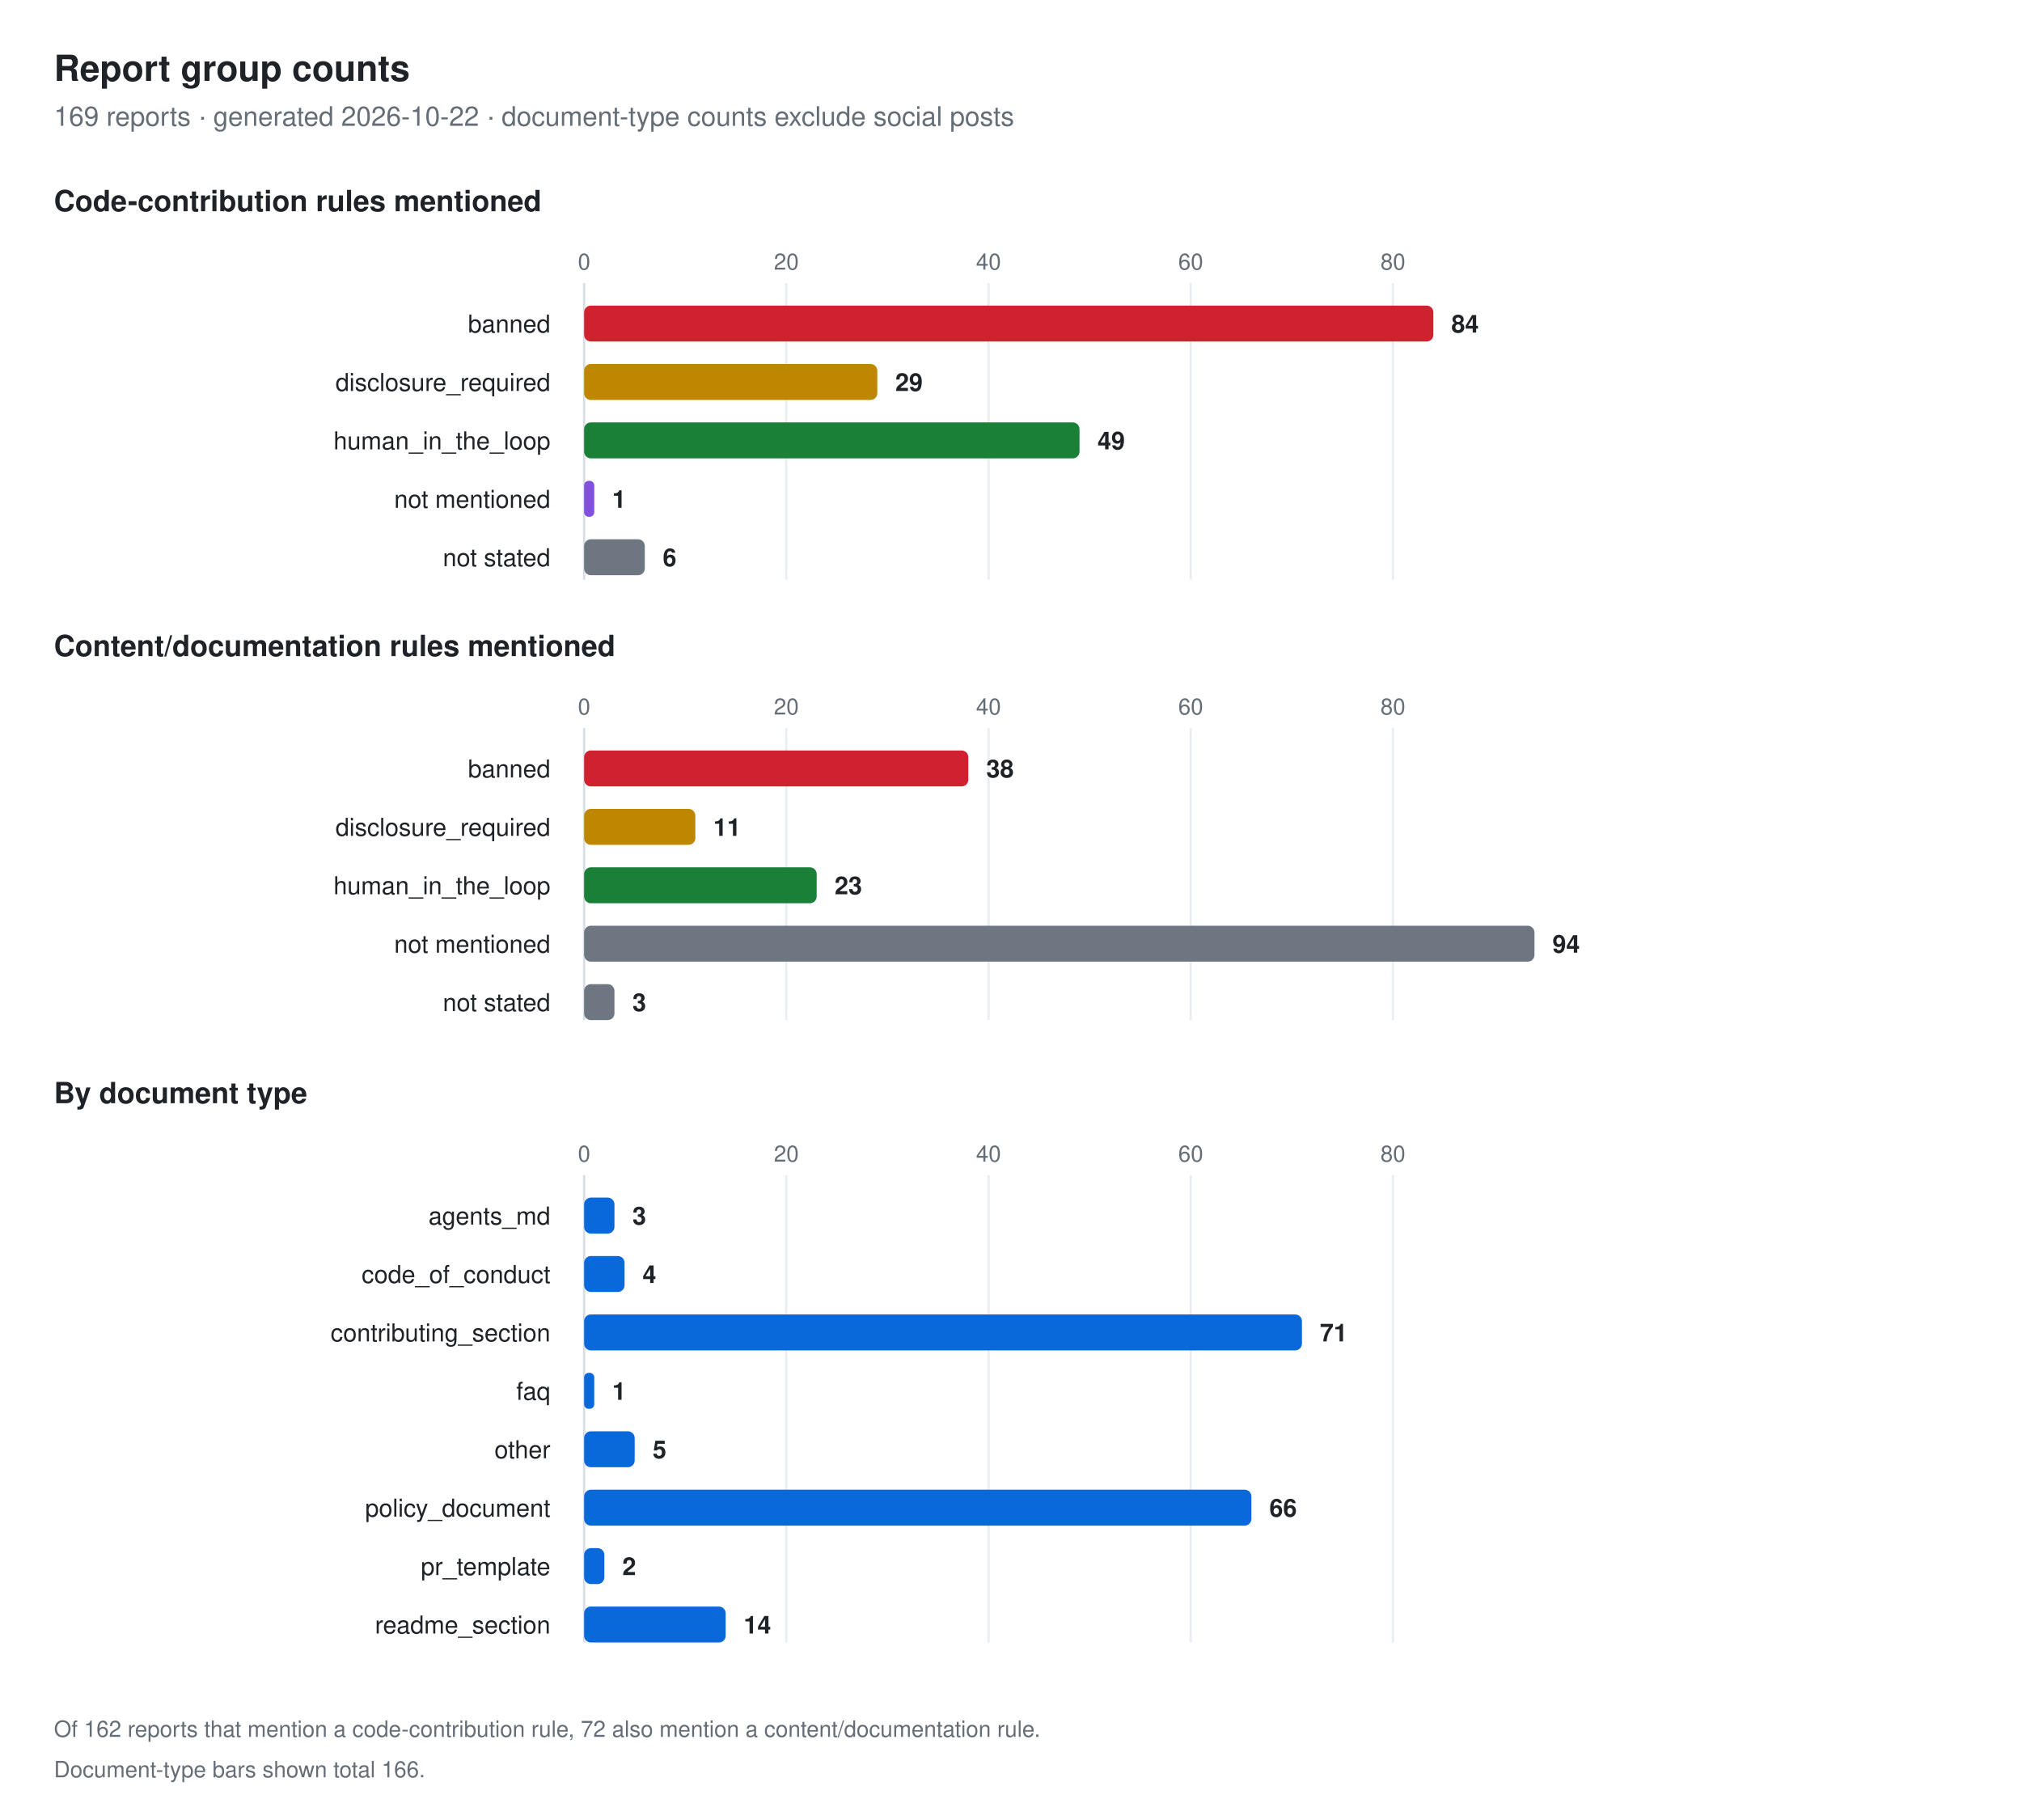
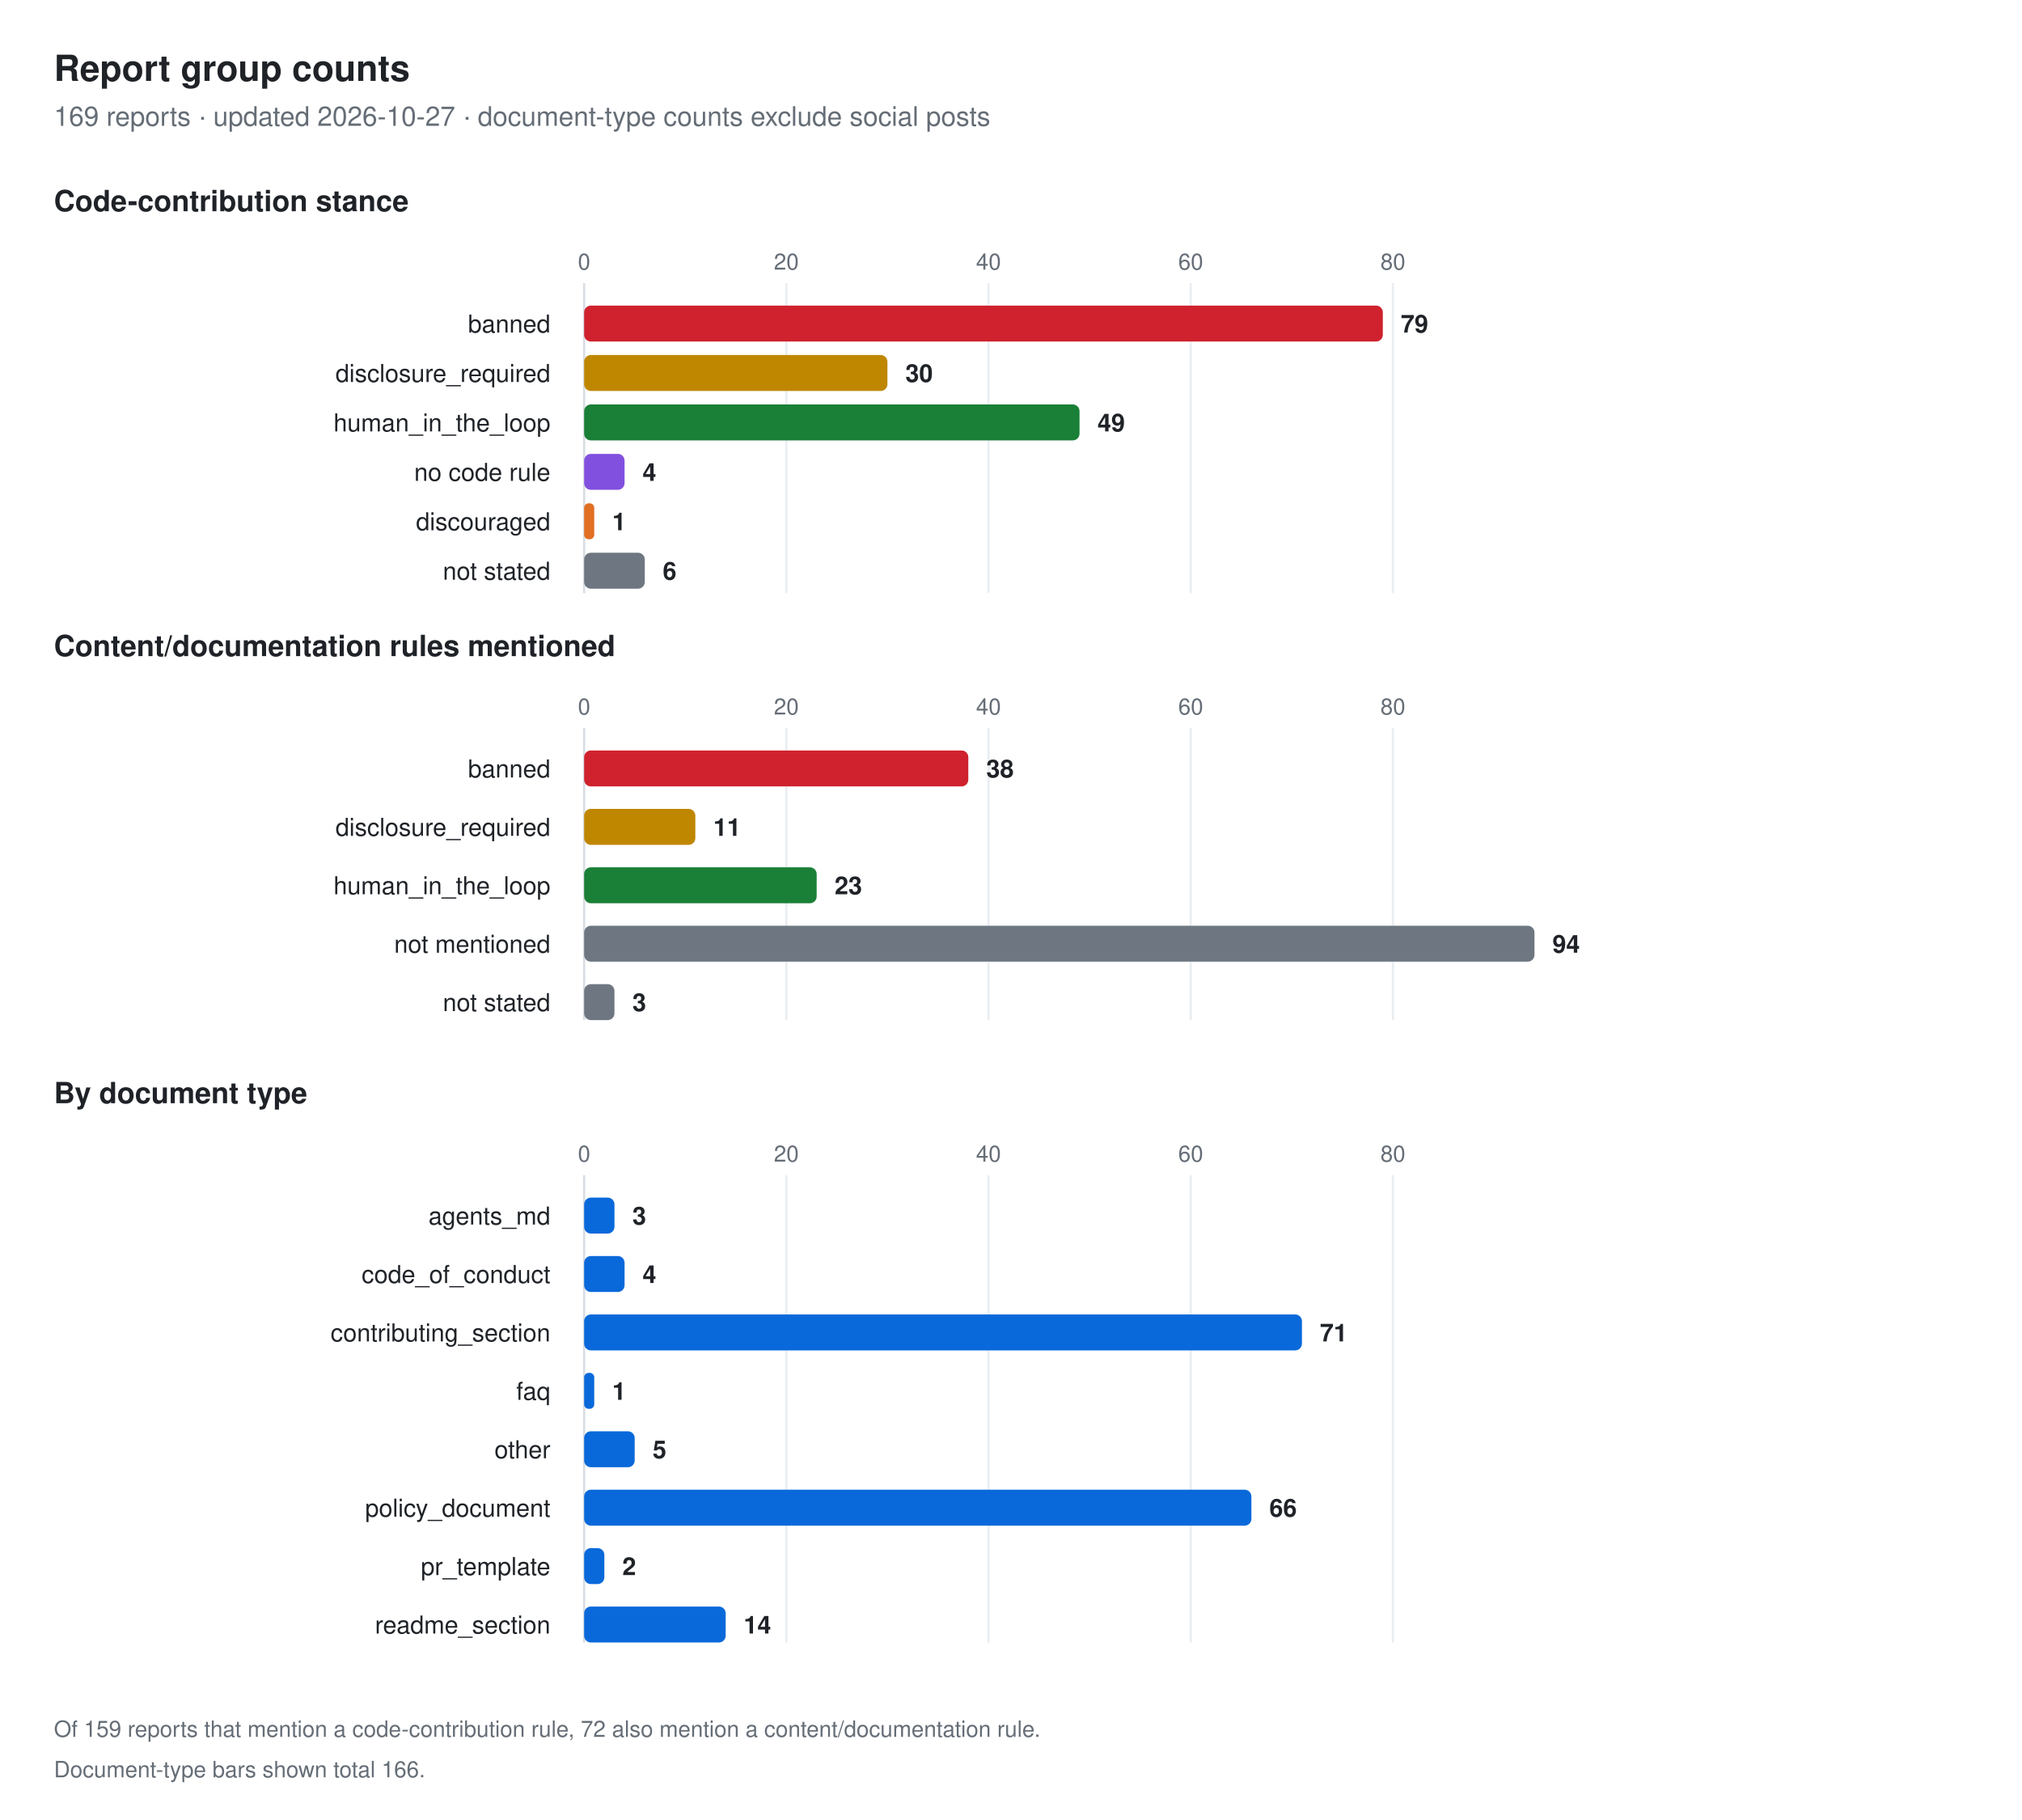
<svg xmlns="http://www.w3.org/2000/svg" width="900" height="810" viewBox="0 0 900 810" font-family="-apple-system,BlinkMacSystemFont,Segoe UI,Helvetica,Arial,sans-serif">
  <rect width="900" height="810" fill="#ffffff" />
  <text x="24" y="36" font-size="16" font-weight="600" fill="#1f2328">Report group counts</text>
-   <text x="24" y="56" font-size="12" fill="#656d76">169 reports · generated 2026-10-22 · document-type counts exclude social posts</text>
-   <text x="24" y="94" font-size="13" font-weight="600" fill="#1f2328">Code-contribution rules mentioned</text>
+   <text x="24" y="56" font-size="12" fill="#656d76">169 reports · updated 2026-10-27 · document-type counts exclude social posts</text>
+   <text x="24" y="94" font-size="13" font-weight="600" fill="#1f2328">Code-contribution stance</text>
  <text x="260" y="120" font-size="10" fill="#656d76" text-anchor="middle">0</text>
  <text x="350" y="120" font-size="10" fill="#656d76" text-anchor="middle">20</text>
  <text x="440" y="120" font-size="10" fill="#656d76" text-anchor="middle">40</text>
  <text x="530" y="120" font-size="10" fill="#656d76" text-anchor="middle">60</text>
  <text x="620" y="120" font-size="10" fill="#656d76" text-anchor="middle">80</text>
-   <line x1="260" y1="126" x2="260" y2="258" stroke="#d8dee4" stroke-width="1" />
-   <line x1="350" y1="126" x2="350" y2="258" stroke="#eaeef2" stroke-width="1" />
-   <line x1="440" y1="126" x2="440" y2="258" stroke="#eaeef2" stroke-width="1" />
-   <line x1="530" y1="126" x2="530" y2="258" stroke="#eaeef2" stroke-width="1" />
-   <line x1="620" y1="126" x2="620" y2="258" stroke="#eaeef2" stroke-width="1" />
+   <line x1="260" y1="126" x2="260" y2="264" stroke="#d8dee4" stroke-width="1" />
+   <line x1="350" y1="126" x2="350" y2="264" stroke="#eaeef2" stroke-width="1" />
+   <line x1="440" y1="126" x2="440" y2="264" stroke="#eaeef2" stroke-width="1" />
+   <line x1="530" y1="126" x2="530" y2="264" stroke="#eaeef2" stroke-width="1" />
+   <line x1="620" y1="126" x2="620" y2="264" stroke="#eaeef2" stroke-width="1" />
  <text x="245" y="148" font-size="11" fill="#1f2328" text-anchor="end">banned</text>
-   <rect x="260" y="136" width="378" height="16" rx="3" fill="#cf222e" />
-   <text x="646" y="148" font-size="11" font-weight="600" fill="#1f2328">84</text>
-   <text x="245" y="174" font-size="11" fill="#1f2328" text-anchor="end">disclosure_required</text>
-   <rect x="260" y="162" width="130.5" height="16" rx="3" fill="#bf8700" />
-   <text x="398.5" y="174" font-size="11" font-weight="600" fill="#1f2328">29</text>
-   <text x="245" y="200" font-size="11" fill="#1f2328" text-anchor="end">human_in_the_loop</text>
-   <rect x="260" y="188" width="220.5" height="16" rx="3" fill="#1a7f37" />
-   <text x="488.5" y="200" font-size="11" font-weight="600" fill="#1f2328">49</text>
-   <text x="245" y="226" font-size="11" fill="#1f2328" text-anchor="end">not mentioned</text>
-   <rect x="260" y="214" width="4.5" height="16" rx="2" fill="#8250df" />
-   <text x="272.5" y="226" font-size="11" font-weight="600" fill="#1f2328">1</text>
-   <text x="245" y="252" font-size="11" fill="#1f2328" text-anchor="end">not stated</text>
-   <rect x="260" y="240" width="27" height="16" rx="3" fill="#6e7781" />
-   <text x="295" y="252" font-size="11" font-weight="600" fill="#1f2328">6</text>
+   <rect x="260" y="136" width="355.5" height="16" rx="3" fill="#cf222e" />
+   <text x="623.5" y="148" font-size="11" font-weight="600" fill="#1f2328">79</text>
+   <text x="245" y="170" font-size="11" fill="#1f2328" text-anchor="end">disclosure_required</text>
+   <rect x="260" y="158" width="135" height="16" rx="3" fill="#bf8700" />
+   <text x="403" y="170" font-size="11" font-weight="600" fill="#1f2328">30</text>
+   <text x="245" y="192" font-size="11" fill="#1f2328" text-anchor="end">human_in_the_loop</text>
+   <rect x="260" y="180" width="220.5" height="16" rx="3" fill="#1a7f37" />
+   <text x="488.5" y="192" font-size="11" font-weight="600" fill="#1f2328">49</text>
+   <text x="245" y="214" font-size="11" fill="#1f2328" text-anchor="end">no code rule</text>
+   <rect x="260" y="202" width="18" height="16" rx="3" fill="#8250df" />
+   <text x="286" y="214" font-size="11" font-weight="600" fill="#1f2328">4</text>
+   <text x="245" y="236" font-size="11" fill="#1f2328" text-anchor="end">discouraged</text>
+   <rect x="260" y="224" width="4.5" height="16" rx="2" fill="#e16f24" />
+   <text x="272.5" y="236" font-size="11" font-weight="600" fill="#1f2328">1</text>
+   <text x="245" y="258" font-size="11" fill="#1f2328" text-anchor="end">not stated</text>
+   <rect x="260" y="246" width="27" height="16" rx="3" fill="#6e7781" />
+   <text x="295" y="258" font-size="11" font-weight="600" fill="#1f2328">6</text>
  <text x="24" y="292" font-size="13" font-weight="600" fill="#1f2328">Content/documentation rules mentioned</text>
  <text x="260" y="318" font-size="10" fill="#656d76" text-anchor="middle">0</text>
  <text x="350" y="318" font-size="10" fill="#656d76" text-anchor="middle">20</text>
  <text x="440" y="318" font-size="10" fill="#656d76" text-anchor="middle">40</text>
  <text x="530" y="318" font-size="10" fill="#656d76" text-anchor="middle">60</text>
  <text x="620" y="318" font-size="10" fill="#656d76" text-anchor="middle">80</text>
  <line x1="260" y1="324" x2="260" y2="454" stroke="#d8dee4" stroke-width="1" />
  <line x1="350" y1="324" x2="350" y2="454" stroke="#eaeef2" stroke-width="1" />
  <line x1="440" y1="324" x2="440" y2="454" stroke="#eaeef2" stroke-width="1" />
  <line x1="530" y1="324" x2="530" y2="454" stroke="#eaeef2" stroke-width="1" />
  <line x1="620" y1="324" x2="620" y2="454" stroke="#eaeef2" stroke-width="1" />
  <text x="245" y="346" font-size="11" fill="#1f2328" text-anchor="end">banned</text>
  <rect x="260" y="334" width="171" height="16" rx="3" fill="#cf222e" />
  <text x="439" y="346" font-size="11" font-weight="600" fill="#1f2328">38</text>
  <text x="245" y="372" font-size="11" fill="#1f2328" text-anchor="end">disclosure_required</text>
  <rect x="260" y="360" width="49.5" height="16" rx="3" fill="#bf8700" />
  <text x="317.5" y="372" font-size="11" font-weight="600" fill="#1f2328">11</text>
  <text x="245" y="398" font-size="11" fill="#1f2328" text-anchor="end">human_in_the_loop</text>
  <rect x="260" y="386" width="103.5" height="16" rx="3" fill="#1a7f37" />
  <text x="371.5" y="398" font-size="11" font-weight="600" fill="#1f2328">23</text>
  <text x="245" y="424" font-size="11" fill="#1f2328" text-anchor="end">not mentioned</text>
  <rect x="260" y="412" width="423" height="16" rx="3" fill="#6e7781" />
  <text x="691" y="424" font-size="11" font-weight="600" fill="#1f2328">94</text>
  <text x="245" y="450" font-size="11" fill="#1f2328" text-anchor="end">not stated</text>
  <rect x="260" y="438" width="13.5" height="16" rx="3" fill="#6e7781" />
  <text x="281.5" y="450" font-size="11" font-weight="600" fill="#1f2328">3</text>
  <text x="24" y="491" font-size="13" font-weight="600" fill="#1f2328">By document type</text>
  <text x="260" y="517" font-size="10" fill="#656d76" text-anchor="middle">0</text>
  <text x="350" y="517" font-size="10" fill="#656d76" text-anchor="middle">20</text>
  <text x="440" y="517" font-size="10" fill="#656d76" text-anchor="middle">40</text>
  <text x="530" y="517" font-size="10" fill="#656d76" text-anchor="middle">60</text>
  <text x="620" y="517" font-size="10" fill="#656d76" text-anchor="middle">80</text>
  <line x1="260" y1="523" x2="260" y2="731" stroke="#d8dee4" stroke-width="1" />
  <line x1="350" y1="523" x2="350" y2="731" stroke="#eaeef2" stroke-width="1" />
  <line x1="440" y1="523" x2="440" y2="731" stroke="#eaeef2" stroke-width="1" />
  <line x1="530" y1="523" x2="530" y2="731" stroke="#eaeef2" stroke-width="1" />
  <line x1="620" y1="523" x2="620" y2="731" stroke="#eaeef2" stroke-width="1" />
  <text x="245" y="545" font-size="11" fill="#1f2328" text-anchor="end">agents_md</text>
  <rect x="260" y="533" width="13.5" height="16" rx="3" fill="#0969da" />
  <text x="281.5" y="545" font-size="11" font-weight="600" fill="#1f2328">3</text>
  <text x="245" y="571" font-size="11" fill="#1f2328" text-anchor="end">code_of_conduct</text>
  <rect x="260" y="559" width="18" height="16" rx="3" fill="#0969da" />
  <text x="286" y="571" font-size="11" font-weight="600" fill="#1f2328">4</text>
  <text x="245" y="597" font-size="11" fill="#1f2328" text-anchor="end">contributing_section</text>
  <rect x="260" y="585" width="319.5" height="16" rx="3" fill="#0969da" />
  <text x="587.5" y="597" font-size="11" font-weight="600" fill="#1f2328">71</text>
  <text x="245" y="623" font-size="11" fill="#1f2328" text-anchor="end">faq</text>
  <rect x="260" y="611" width="4.5" height="16" rx="2" fill="#0969da" />
  <text x="272.5" y="623" font-size="11" font-weight="600" fill="#1f2328">1</text>
  <text x="245" y="649" font-size="11" fill="#1f2328" text-anchor="end">other</text>
  <rect x="260" y="637" width="22.5" height="16" rx="3" fill="#0969da" />
  <text x="290.5" y="649" font-size="11" font-weight="600" fill="#1f2328">5</text>
  <text x="245" y="675" font-size="11" fill="#1f2328" text-anchor="end">policy_document</text>
  <rect x="260" y="663" width="297" height="16" rx="3" fill="#0969da" />
  <text x="565" y="675" font-size="11" font-weight="600" fill="#1f2328">66</text>
  <text x="245" y="701" font-size="11" fill="#1f2328" text-anchor="end">pr_template</text>
  <rect x="260" y="689" width="9" height="16" rx="3" fill="#0969da" />
  <text x="277" y="701" font-size="11" font-weight="600" fill="#1f2328">2</text>
  <text x="245" y="727" font-size="11" fill="#1f2328" text-anchor="end">readme_section</text>
  <rect x="260" y="715" width="63" height="16" rx="3" fill="#0969da" />
  <text x="331" y="727" font-size="11" font-weight="600" fill="#1f2328">14</text>
-   <text x="24" y="773" font-size="10" fill="#656d76">Of 162 reports that mention a code-contribution rule, 72 also mention a content/documentation rule.</text>
+   <text x="24" y="773" font-size="10" fill="#656d76">Of 159 reports that mention a code-contribution rule, 72 also mention a content/documentation rule.</text>
  <text x="24" y="791" font-size="10" fill="#656d76">Document-type bars shown total 166.</text>
</svg>
